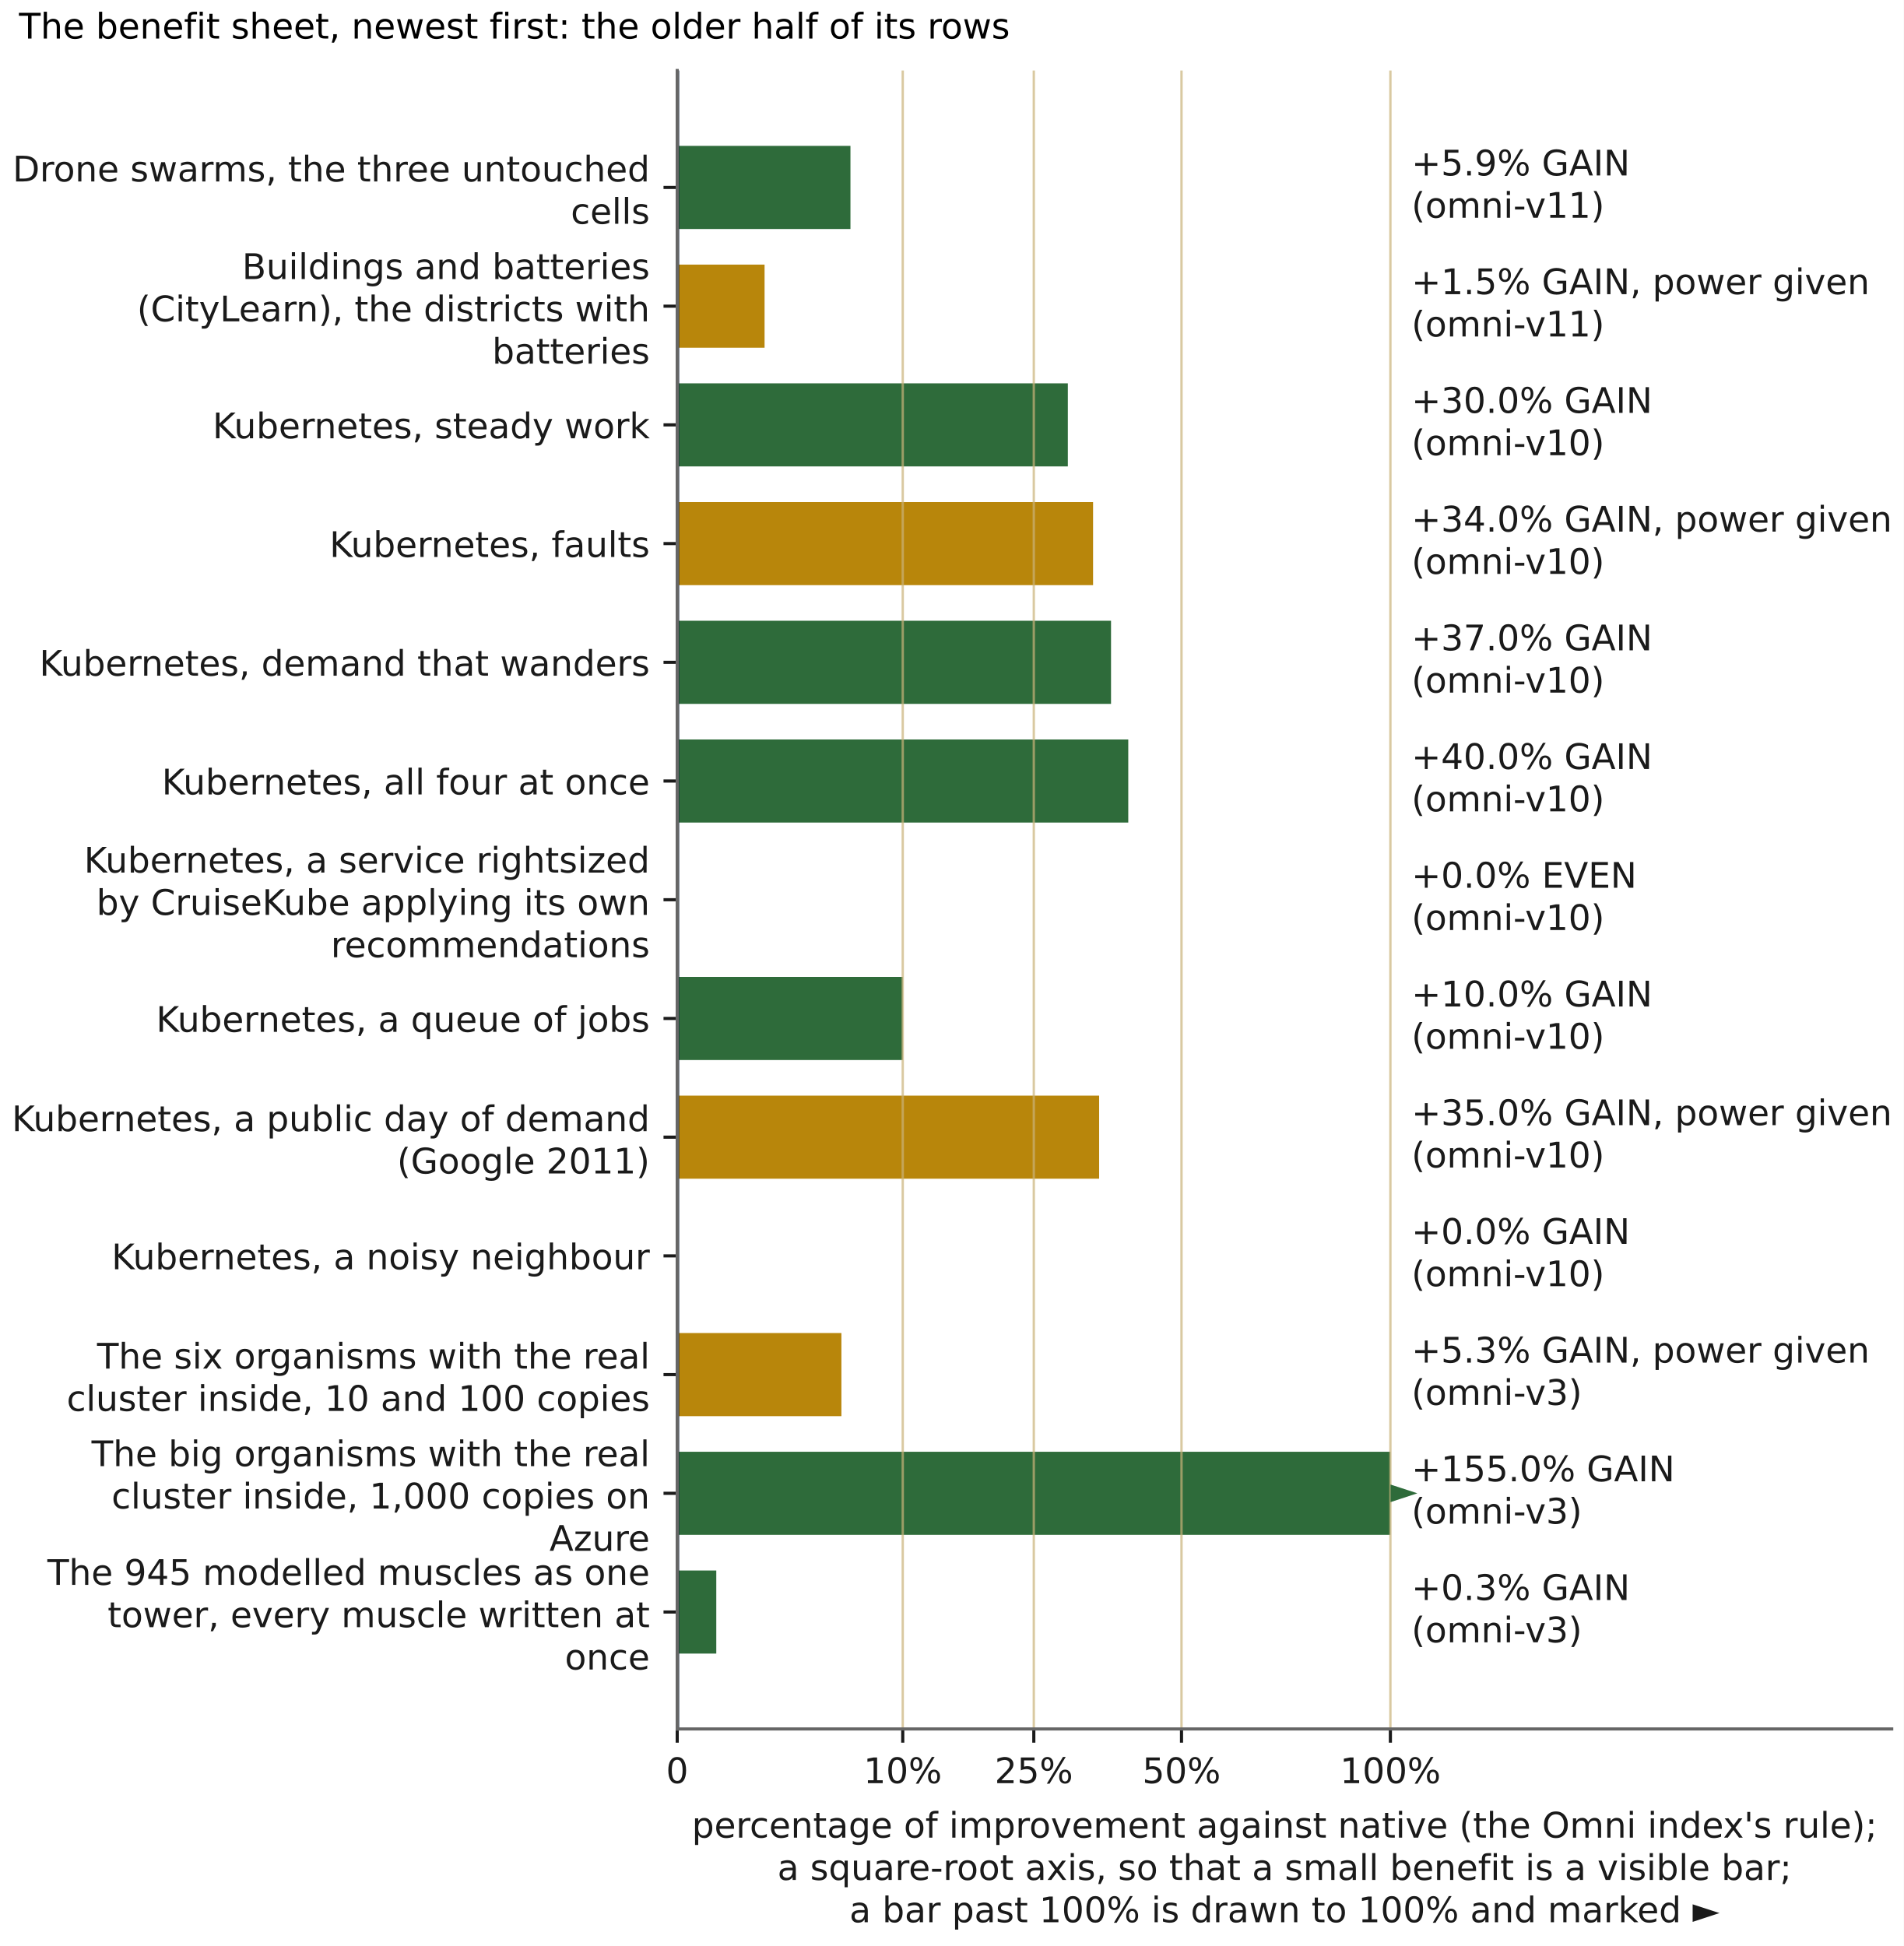
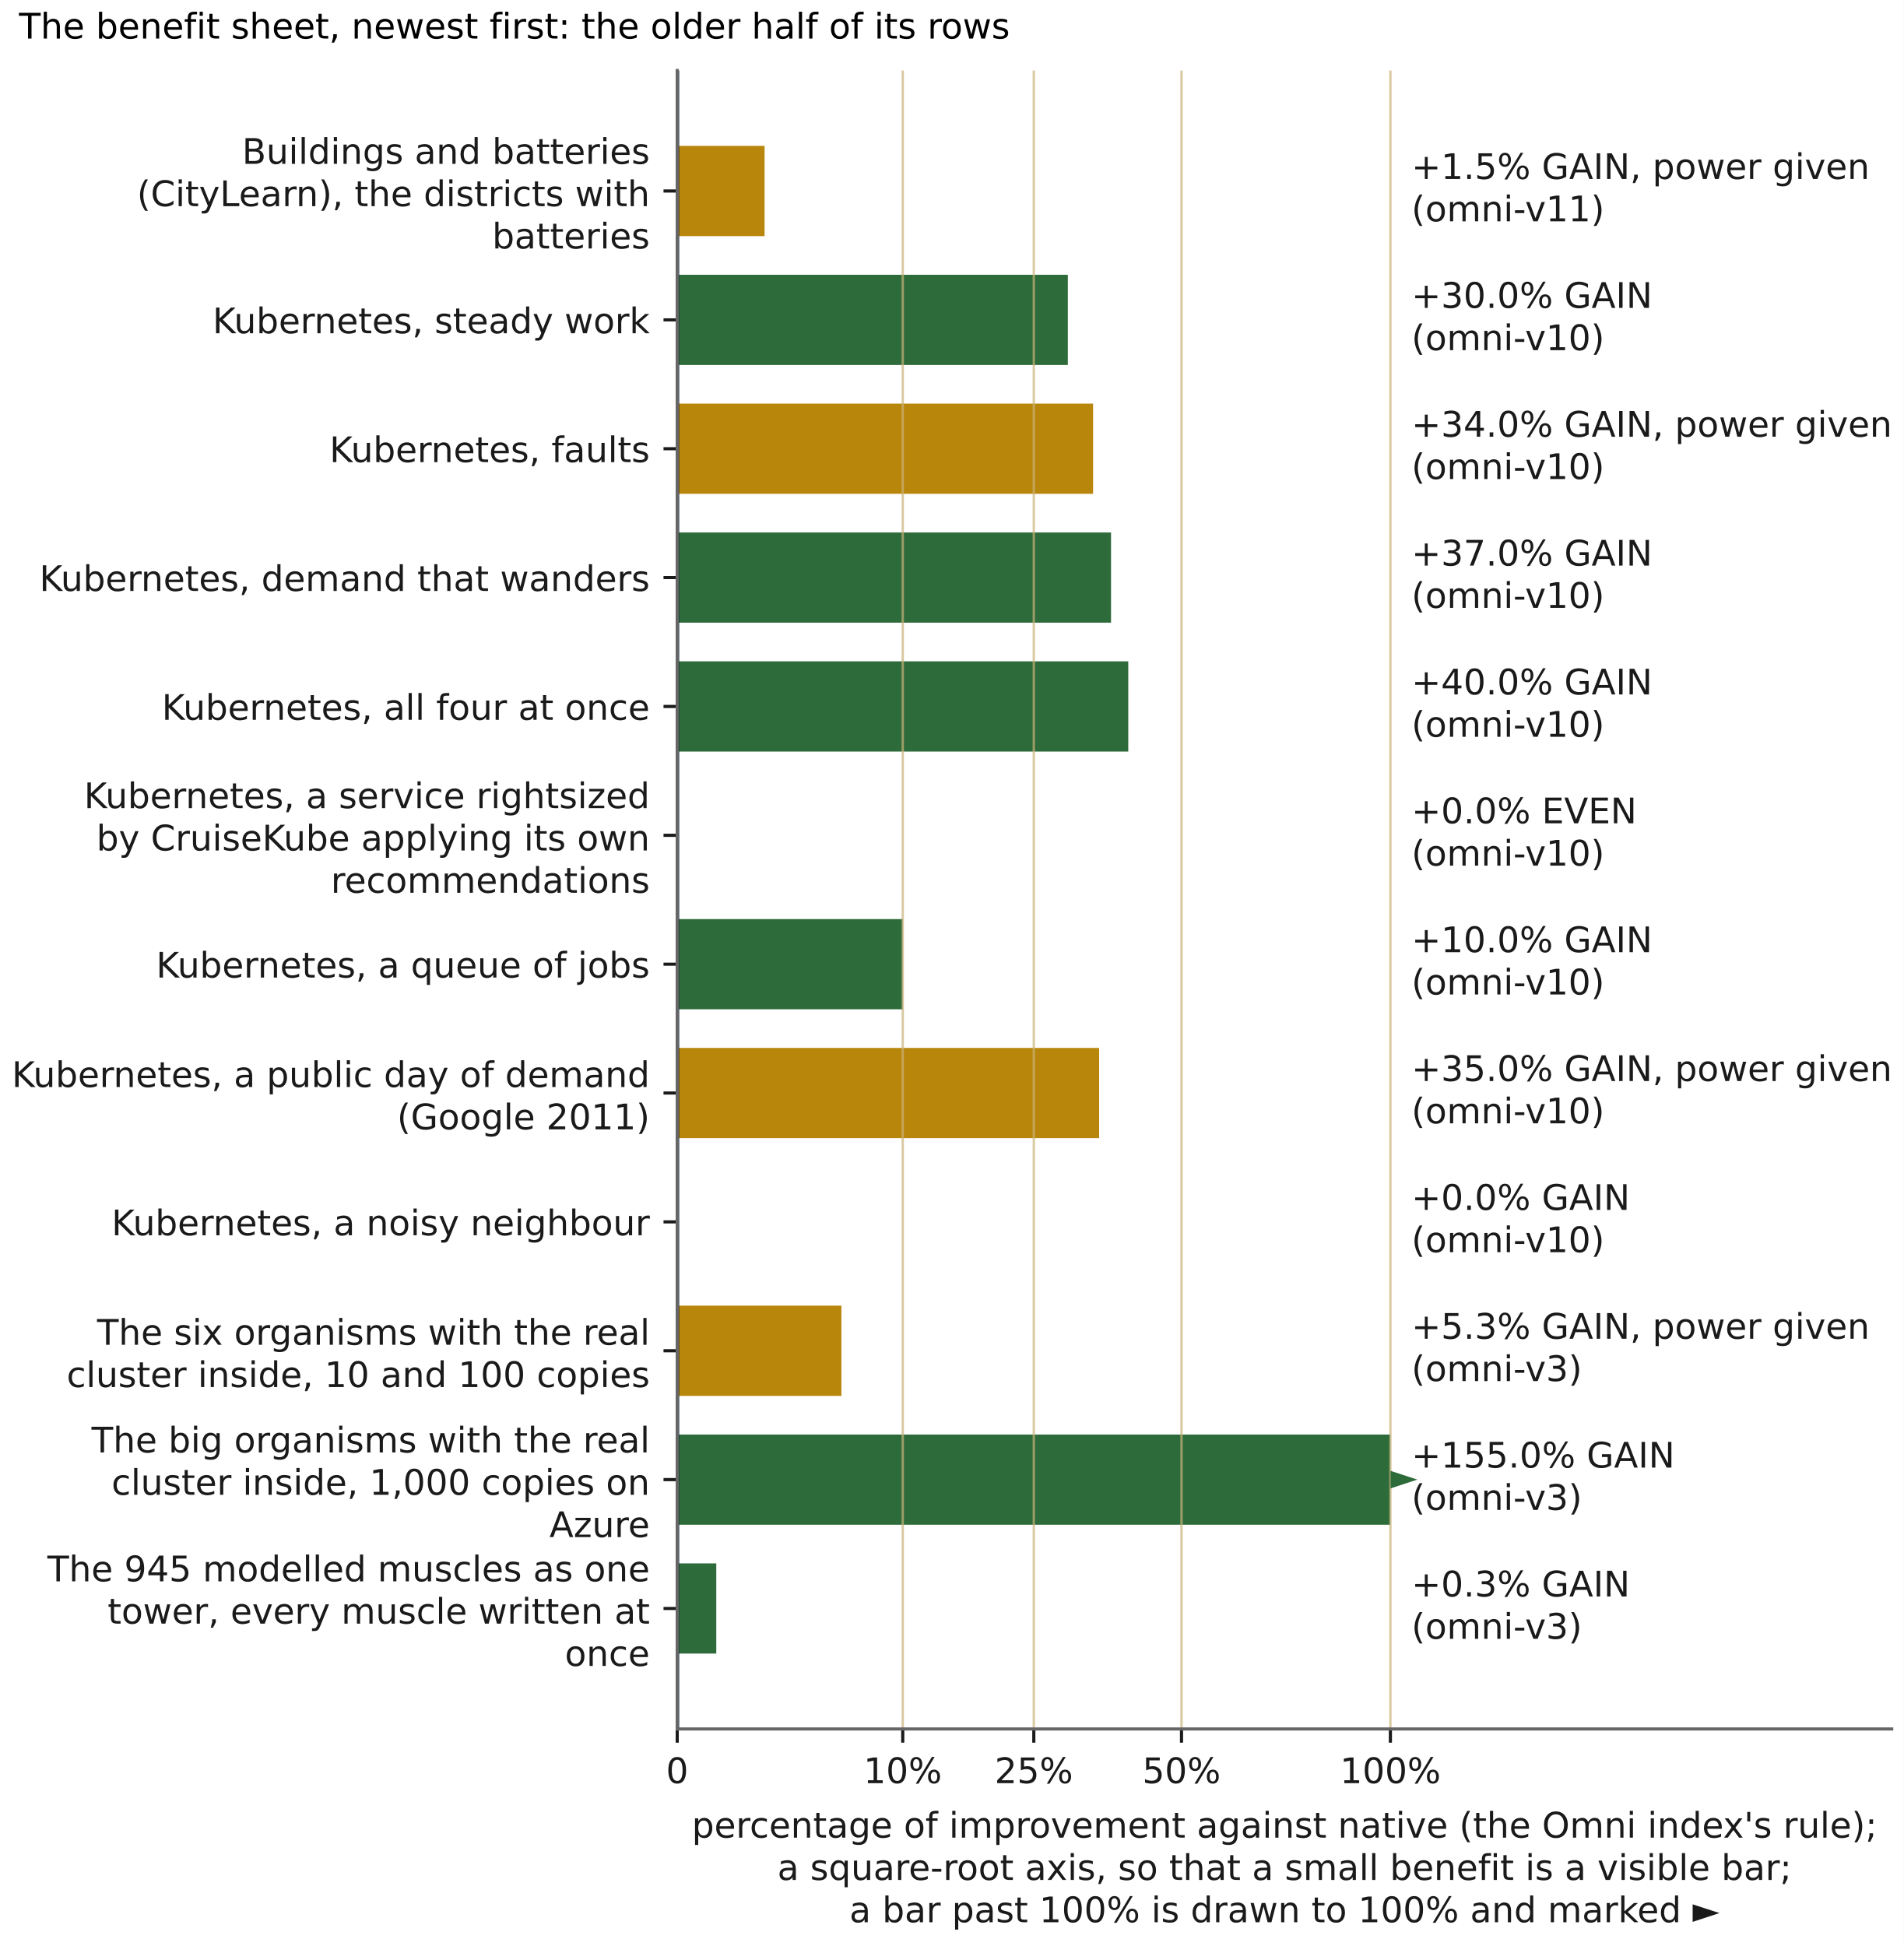
<svg xmlns="http://www.w3.org/2000/svg" xmlns:xlink="http://www.w3.org/1999/xlink" width="486pt" height="496.8pt" viewBox="0 0 486 496.8" version="1.1">
  <defs>
    <style type="text/css">*{stroke-linejoin: round; stroke-linecap: butt}</style>
  </defs>
  <g id="figure_1">
    <g id="patch_1">
      <path d="M 0 496.8  L 486 496.8  L 486 0  L 0 0  z " style="fill: #ffffff" />
    </g>
    <g id="axes_1">
      <g id="patch_2">
        <path d="M 172.886 441.392  L 482.932 441.392  L 482.932 18.001  L 172.886 18.001  z " style="fill: #ffffff" />
      </g>
      <g id="patch_3">
-         <path d="M 172.886 422.147  L 182.858 422.147  L 182.858 400.932  L 172.886 400.932  z " clip-path="url(#pd6b0d7f72b)" style="fill: #2e6b3a" />
+         <path d="M 172.886 422.147  L 182.858 422.147  L 182.858 399.119  L 172.886 399.119  z " clip-path="url(#pd6b0d7f72b)" style="fill: #2e6b3a" />
      </g>
      <g id="patch_4">
-         <path d="M 172.886 391.84  L 354.952 391.84  L 354.952 370.625  L 172.886 370.625  z " clip-path="url(#pd6b0d7f72b)" style="fill: #2e6b3a" />
+         <path d="M 172.886 389.25  L 354.952 389.25  L 354.952 366.222  L 172.886 366.222  z " clip-path="url(#pd6b0d7f72b)" style="fill: #2e6b3a" />
      </g>
      <g id="patch_5">
-         <path d="M 172.886 361.533  L 214.801 361.533  L 214.801 340.318  L 172.886 340.318  z " clip-path="url(#pd6b0d7f72b)" style="fill: #b8860b" />
+         <path d="M 172.886 356.352  L 214.801 356.352  L 214.801 333.324  L 172.886 333.324  z " clip-path="url(#pd6b0d7f72b)" style="fill: #b8860b" />
      </g>
      <g id="patch_6">
-         <path d="M 172.886 331.226  L 172.886 331.226  L 172.886 310.011  L 172.886 310.011  z " clip-path="url(#pd6b0d7f72b)" style="fill: #2e6b3a" />
+         <path d="M 172.886 323.455  L 172.886 323.455  L 172.886 300.427  L 172.886 300.427  z " clip-path="url(#pd6b0d7f72b)" style="fill: #2e6b3a" />
      </g>
      <g id="patch_7">
-         <path d="M 172.886 300.919  L 280.597 300.919  L 280.597 279.704  L 172.886 279.704  z " clip-path="url(#pd6b0d7f72b)" style="fill: #b8860b" />
+         <path d="M 172.886 290.557  L 280.597 290.557  L 280.597 267.529  L 172.886 267.529  z " clip-path="url(#pd6b0d7f72b)" style="fill: #b8860b" />
      </g>
      <g id="patch_8">
-         <path d="M 172.886 270.612  L 230.46 270.612  L 230.46 249.397  L 172.886 249.397  z " clip-path="url(#pd6b0d7f72b)" style="fill: #2e6b3a" />
+         <path d="M 172.886 257.66  L 230.46 257.66  L 230.46 234.632  L 172.886 234.632  z " clip-path="url(#pd6b0d7f72b)" style="fill: #2e6b3a" />
      </g>
      <g id="patch_9">
-         <path d="M 172.886 240.304  L 172.886 240.304  L 172.886 219.089  L 172.886 219.089  z " clip-path="url(#pd6b0d7f72b)" style="fill: #666666" />
+         <path d="M 172.886 224.762  L 172.886 224.762  L 172.886 201.734  L 172.886 201.734  z " clip-path="url(#pd6b0d7f72b)" style="fill: #666666" />
      </g>
      <g id="patch_10">
-         <path d="M 172.886 209.997  L 288.034 209.997  L 288.034 188.782  L 172.886 188.782  z " clip-path="url(#pd6b0d7f72b)" style="fill: #2e6b3a" />
+         <path d="M 172.886 191.865  L 288.034 191.865  L 288.034 168.837  L 172.886 168.837  z " clip-path="url(#pd6b0d7f72b)" style="fill: #2e6b3a" />
      </g>
      <g id="patch_11">
-         <path d="M 172.886 179.69  L 283.632 179.69  L 283.632 158.475  L 172.886 158.475  z " clip-path="url(#pd6b0d7f72b)" style="fill: #2e6b3a" />
+         <path d="M 172.886 158.967  L 283.632 158.967  L 283.632 135.939  L 172.886 135.939  z " clip-path="url(#pd6b0d7f72b)" style="fill: #2e6b3a" />
      </g>
      <g id="patch_12">
-         <path d="M 172.886 149.383  L 279.048 149.383  L 279.048 128.168  L 172.886 128.168  z " clip-path="url(#pd6b0d7f72b)" style="fill: #b8860b" />
+         <path d="M 172.886 126.07  L 279.048 126.07  L 279.048 103.041  L 172.886 103.041  z " clip-path="url(#pd6b0d7f72b)" style="fill: #b8860b" />
      </g>
      <g id="patch_13">
-         <path d="M 172.886 119.076  L 272.607 119.076  L 272.607 97.861  L 172.886 97.861  z " clip-path="url(#pd6b0d7f72b)" style="fill: #2e6b3a" />
+         <path d="M 172.886 93.172  L 272.607 93.172  L 272.607 70.144  L 172.886 70.144  z " clip-path="url(#pd6b0d7f72b)" style="fill: #2e6b3a" />
      </g>
      <g id="patch_14">
-         <path d="M 172.886 88.769  L 195.185 88.769  L 195.185 67.554  L 172.886 67.554  z " clip-path="url(#pd6b0d7f72b)" style="fill: #b8860b" />
-       </g>
-       <g id="patch_15">
-         <path d="M 172.886 58.461  L 217.11 58.461  L 217.11 37.246  L 172.886 37.246  z " clip-path="url(#pd6b0d7f72b)" style="fill: #2e6b3a" />
+         <path d="M 172.886 60.275  L 195.185 60.275  L 195.185 37.246  L 172.886 37.246  z " clip-path="url(#pd6b0d7f72b)" style="fill: #b8860b" />
      </g>
      <g id="matplotlib.axis_1">
        <g id="xtick_1">
          <g id="line2d_1">
            <path d="M 172.886 441.392  L 172.886 18.001  " clip-path="url(#pd6b0d7f72b)" style="fill: none; stroke: #c9b27a; stroke-opacity: 0.7; stroke-width: 0.6; stroke-linecap: square" />
          </g>
          <g id="line2d_2">
            <defs>
              <path id="m814b2a8047" d="M 0 0  L 0 3.5  " style="stroke: #1a1a1a; stroke-width: 0.8" />
            </defs>
            <g>
              <use xlink:href="#m814b2a8047" x="172.886" y="441.392" style="fill: #1a1a1a; stroke: #1a1a1a; stroke-width: 0.8" />
            </g>
          </g>
          <g id="text_1">
            <text style="font-size: 9px; font-family: 'DejaVu Sans'; text-anchor: middle; fill: #1a1a1a" x="172.886" y="455.23" transform="rotate(-0 172.8862 455.2303)">0</text>
          </g>
        </g>
        <g id="xtick_2">
          <g id="line2d_3">
            <path d="M 230.46 441.392  L 230.46 18.001  " clip-path="url(#pd6b0d7f72b)" style="fill: none; stroke: #c9b27a; stroke-opacity: 0.7; stroke-width: 0.6; stroke-linecap: square" />
          </g>
          <g id="line2d_4">
            <g>
              <use xlink:href="#m814b2a8047" x="230.46" y="441.392" style="fill: #1a1a1a; stroke: #1a1a1a; stroke-width: 0.8" />
            </g>
          </g>
          <g id="text_2">
            <text style="font-size: 9px; font-family: 'DejaVu Sans'; text-anchor: middle; fill: #1a1a1a" x="230.46" y="455.23" transform="rotate(-0 230.4603 455.2303)">10%</text>
          </g>
        </g>
        <g id="xtick_3">
          <g id="line2d_5">
            <path d="M 263.919 441.392  L 263.919 18.001  " clip-path="url(#pd6b0d7f72b)" style="fill: none; stroke: #c9b27a; stroke-opacity: 0.7; stroke-width: 0.6; stroke-linecap: square" />
          </g>
          <g id="line2d_6">
            <g>
              <use xlink:href="#m814b2a8047" x="263.919" y="441.392" style="fill: #1a1a1a; stroke: #1a1a1a; stroke-width: 0.8" />
            </g>
          </g>
          <g id="text_3">
            <text style="font-size: 9px; font-family: 'DejaVu Sans'; text-anchor: middle; fill: #1a1a1a" x="263.919" y="455.23" transform="rotate(-0 263.9189 455.2303)">25%</text>
          </g>
        </g>
        <g id="xtick_4">
          <g id="line2d_7">
            <path d="M 301.626 441.392  L 301.626 18.001  " clip-path="url(#pd6b0d7f72b)" style="fill: none; stroke: #c9b27a; stroke-opacity: 0.7; stroke-width: 0.6; stroke-linecap: square" />
          </g>
          <g id="line2d_8">
            <g>
              <use xlink:href="#m814b2a8047" x="301.626" y="441.392" style="fill: #1a1a1a; stroke: #1a1a1a; stroke-width: 0.8" />
            </g>
          </g>
          <g id="text_4">
            <text style="font-size: 9px; font-family: 'DejaVu Sans'; text-anchor: middle; fill: #1a1a1a" x="301.626" y="455.23" transform="rotate(-0 301.6258 455.2303)">50%</text>
          </g>
        </g>
        <g id="xtick_5">
          <g id="line2d_9">
            <path d="M 354.952 441.392  L 354.952 18.001  " clip-path="url(#pd6b0d7f72b)" style="fill: none; stroke: #c9b27a; stroke-opacity: 0.7; stroke-width: 0.6; stroke-linecap: square" />
          </g>
          <g id="line2d_10">
            <g>
              <use xlink:href="#m814b2a8047" x="354.952" y="441.392" style="fill: #1a1a1a; stroke: #1a1a1a; stroke-width: 0.8" />
            </g>
          </g>
          <g id="text_5">
            <text style="font-size: 9px; font-family: 'DejaVu Sans'; text-anchor: middle; fill: #1a1a1a" x="354.952" y="455.23" transform="rotate(-0 354.9515 455.2303)">100%</text>
          </g>
        </g>
        <g id="text_6">
          <text style="font-size: 9px; font-family: 'DejaVu Sans'; fill: #1a1a1a" transform="translate(176.6235 469.1318)">percentage of improvement against native (the Omni index's rule);</text>
          <text style="font-size: 9px; font-family: 'DejaVu Sans'; fill: #1a1a1a" transform="translate(198.459 479.9343)">a square-root axis, so that a small benefit is a visible bar;</text>
          <text style="font-size: 9px; font-family: 'DejaVu Sans'; fill: #1a1a1a" transform="translate(216.8352 490.7368)">a bar past 100% is drawn to 100% and marked ►</text>
        </g>
      </g>
      <g id="matplotlib.axis_2">
        <g id="ytick_1">
          <g id="line2d_11">
            <defs>
              <path id="m31e56b5a68" d="M 0 0  L -3.5 0  " style="stroke: #1a1a1a; stroke-width: 0.8" />
            </defs>
            <g>
-               <use xlink:href="#m31e56b5a68" x="172.886" y="411.54" style="fill: #1a1a1a; stroke: #1a1a1a; stroke-width: 0.8" />
+               <use xlink:href="#m31e56b5a68" x="172.886" y="410.633" style="fill: #1a1a1a; stroke: #1a1a1a; stroke-width: 0.8" />
            </g>
          </g>
          <g id="text_7">
-             <text style="font-size: 9px; font-family: 'DejaVu Sans'; fill: #1a1a1a" transform="translate(12.1043 404.6075)">The 945 modelled muscles as one</text>
-             <text style="font-size: 9px; font-family: 'DejaVu Sans'; fill: #1a1a1a" transform="translate(27.47462 415.4099)">tower, every muscle written at</text>
-             <text style="font-size: 9px; font-family: 'DejaVu Sans'; fill: #1a1a1a" transform="translate(144.1891 426.2117)">once</text>
+             <text style="font-size: 9px; font-family: 'DejaVu Sans'; fill: #1a1a1a" transform="translate(12.1043 403.7008)">The 945 modelled muscles as one</text>
+             <text style="font-size: 9px; font-family: 'DejaVu Sans'; fill: #1a1a1a" transform="translate(27.47462 414.5033)">tower, every muscle written at</text>
+             <text style="font-size: 9px; font-family: 'DejaVu Sans'; fill: #1a1a1a" transform="translate(144.1891 425.3051)">once</text>
          </g>
        </g>
        <g id="ytick_2">
          <g id="line2d_12">
            <g>
-               <use xlink:href="#m31e56b5a68" x="172.886" y="381.233" style="fill: #1a1a1a; stroke: #1a1a1a; stroke-width: 0.8" />
+               <use xlink:href="#m31e56b5a68" x="172.886" y="377.736" style="fill: #1a1a1a; stroke: #1a1a1a; stroke-width: 0.8" />
            </g>
          </g>
          <g id="text_8">
-             <text style="font-size: 9px; font-family: 'DejaVu Sans'; fill: #1a1a1a" transform="translate(23.3754 374.3003)">The big organisms with the real</text>
-             <text style="font-size: 9px; font-family: 'DejaVu Sans'; fill: #1a1a1a" transform="translate(28.4618 385.1028)">cluster inside, 1,000 copies on</text>
-             <text style="font-size: 9px; font-family: 'DejaVu Sans'; fill: #1a1a1a" transform="translate(140.2629 395.9045)">Azure</text>
+             <text style="font-size: 9px; font-family: 'DejaVu Sans'; fill: #1a1a1a" transform="translate(23.3754 370.8033)">The big organisms with the real</text>
+             <text style="font-size: 9px; font-family: 'DejaVu Sans'; fill: #1a1a1a" transform="translate(28.4618 381.6058)">cluster inside, 1,000 copies on</text>
+             <text style="font-size: 9px; font-family: 'DejaVu Sans'; fill: #1a1a1a" transform="translate(140.2629 392.4075)">Azure</text>
          </g>
        </g>
        <g id="ytick_3">
          <g id="line2d_13">
            <g>
-               <use xlink:href="#m31e56b5a68" x="172.886" y="350.926" style="fill: #1a1a1a; stroke: #1a1a1a; stroke-width: 0.8" />
+               <use xlink:href="#m31e56b5a68" x="172.886" y="344.838" style="fill: #1a1a1a; stroke: #1a1a1a; stroke-width: 0.8" />
            </g>
          </g>
          <g id="text_9">
-             <text style="font-size: 9px; font-family: 'DejaVu Sans'; fill: #1a1a1a" transform="translate(24.78727 349.394)">The six organisms with the real</text>
-             <text style="font-size: 9px; font-family: 'DejaVu Sans'; fill: #1a1a1a" transform="translate(17.01352 360.1965)">cluster inside, 10 and 100 copies</text>
+             <text style="font-size: 9px; font-family: 'DejaVu Sans'; fill: #1a1a1a" transform="translate(24.78727 343.3067)">The six organisms with the real</text>
+             <text style="font-size: 9px; font-family: 'DejaVu Sans'; fill: #1a1a1a" transform="translate(17.01352 354.1092)">cluster inside, 10 and 100 copies</text>
          </g>
        </g>
        <g id="ytick_4">
          <g id="line2d_14">
            <g>
-               <use xlink:href="#m31e56b5a68" x="172.886" y="320.618" style="fill: #1a1a1a; stroke: #1a1a1a; stroke-width: 0.8" />
+               <use xlink:href="#m31e56b5a68" x="172.886" y="311.941" style="fill: #1a1a1a; stroke: #1a1a1a; stroke-width: 0.8" />
            </g>
          </g>
          <g id="text_10">
-             <text style="font-size: 9px; font-family: 'DejaVu Sans'; text-anchor: end; fill: #1a1a1a" x="165.886" y="324.038" transform="rotate(-0 165.8862 324.0377)">Kubernetes, a noisy neighbour</text>
+             <text style="font-size: 9px; font-family: 'DejaVu Sans'; text-anchor: end; fill: #1a1a1a" x="165.886" y="315.36" transform="rotate(-0 165.8862 315.36)">Kubernetes, a noisy neighbour</text>
          </g>
        </g>
        <g id="ytick_5">
          <g id="line2d_15">
            <g>
-               <use xlink:href="#m31e56b5a68" x="172.886" y="290.311" style="fill: #1a1a1a; stroke: #1a1a1a; stroke-width: 0.8" />
+               <use xlink:href="#m31e56b5a68" x="172.886" y="279.043" style="fill: #1a1a1a; stroke: #1a1a1a; stroke-width: 0.8" />
            </g>
          </g>
          <g id="text_11">
-             <text style="font-size: 9px; font-family: 'DejaVu Sans'; fill: #1a1a1a" transform="translate(3.00024 288.7797)">Kubernetes, a public day of demand</text>
-             <text style="font-size: 9px; font-family: 'DejaVu Sans'; fill: #1a1a1a" transform="translate(101.359 299.5822)">(Google 2011)</text>
+             <text style="font-size: 9px; font-family: 'DejaVu Sans'; fill: #1a1a1a" transform="translate(3.00024 277.5117)">Kubernetes, a public day of demand</text>
+             <text style="font-size: 9px; font-family: 'DejaVu Sans'; fill: #1a1a1a" transform="translate(101.359 288.3141)">(Google 2011)</text>
          </g>
        </g>
        <g id="ytick_6">
          <g id="line2d_16">
            <g>
-               <use xlink:href="#m31e56b5a68" x="172.886" y="260.004" style="fill: #1a1a1a; stroke: #1a1a1a; stroke-width: 0.8" />
+               <use xlink:href="#m31e56b5a68" x="172.886" y="246.146" style="fill: #1a1a1a; stroke: #1a1a1a; stroke-width: 0.8" />
            </g>
          </g>
          <g id="text_12">
-             <text style="font-size: 9px; font-family: 'DejaVu Sans'; text-anchor: end; fill: #1a1a1a" x="165.886" y="263.423" transform="rotate(-0 165.8862 263.4234)">Kubernetes, a queue of jobs</text>
+             <text style="font-size: 9px; font-family: 'DejaVu Sans'; text-anchor: end; fill: #1a1a1a" x="165.886" y="249.565" transform="rotate(-0 165.8862 249.565)">Kubernetes, a queue of jobs</text>
          </g>
        </g>
        <g id="ytick_7">
          <g id="line2d_17">
            <g>
-               <use xlink:href="#m31e56b5a68" x="172.886" y="229.697" style="fill: #1a1a1a; stroke: #1a1a1a; stroke-width: 0.8" />
+               <use xlink:href="#m31e56b5a68" x="172.886" y="213.248" style="fill: #1a1a1a; stroke: #1a1a1a; stroke-width: 0.8" />
            </g>
          </g>
          <g id="text_13">
-             <text style="font-size: 9px; font-family: 'DejaVu Sans'; fill: #1a1a1a" transform="translate(21.43336 222.7642)">Kubernetes, a service rightsized</text>
-             <text style="font-size: 9px; font-family: 'DejaVu Sans'; fill: #1a1a1a" transform="translate(24.60587 233.5666)">by CruiseKube applying its own</text>
-             <text style="font-size: 9px; font-family: 'DejaVu Sans'; fill: #1a1a1a" transform="translate(84.46008 244.3691)">recommendations</text>
+             <text style="font-size: 9px; font-family: 'DejaVu Sans'; fill: #1a1a1a" transform="translate(21.43336 206.3154)">Kubernetes, a service rightsized</text>
+             <text style="font-size: 9px; font-family: 'DejaVu Sans'; fill: #1a1a1a" transform="translate(24.60587 217.1179)">by CruiseKube applying its own</text>
+             <text style="font-size: 9px; font-family: 'DejaVu Sans'; fill: #1a1a1a" transform="translate(84.46008 227.9203)">recommendations</text>
          </g>
        </g>
        <g id="ytick_8">
          <g id="line2d_18">
            <g>
-               <use xlink:href="#m31e56b5a68" x="172.886" y="199.39" style="fill: #1a1a1a; stroke: #1a1a1a; stroke-width: 0.8" />
+               <use xlink:href="#m31e56b5a68" x="172.886" y="180.351" style="fill: #1a1a1a; stroke: #1a1a1a; stroke-width: 0.8" />
            </g>
          </g>
          <g id="text_14">
-             <text style="font-size: 9px; font-family: 'DejaVu Sans'; text-anchor: end; fill: #1a1a1a" x="165.886" y="202.809" transform="rotate(-0 165.8862 202.809)">Kubernetes, all four at once</text>
+             <text style="font-size: 9px; font-family: 'DejaVu Sans'; text-anchor: end; fill: #1a1a1a" x="165.886" y="183.77" transform="rotate(-0 165.8862 183.7699)">Kubernetes, all four at once</text>
          </g>
        </g>
        <g id="ytick_9">
          <g id="line2d_19">
            <g>
-               <use xlink:href="#m31e56b5a68" x="172.886" y="169.083" style="fill: #1a1a1a; stroke: #1a1a1a; stroke-width: 0.8" />
+               <use xlink:href="#m31e56b5a68" x="172.886" y="147.453" style="fill: #1a1a1a; stroke: #1a1a1a; stroke-width: 0.8" />
            </g>
          </g>
          <g id="text_15">
-             <text style="font-size: 9px; font-family: 'DejaVu Sans'; text-anchor: end; fill: #1a1a1a" x="165.886" y="172.502" transform="rotate(-0 165.8862 172.5019)">Kubernetes, demand that wanders</text>
+             <text style="font-size: 9px; font-family: 'DejaVu Sans'; text-anchor: end; fill: #1a1a1a" x="165.886" y="150.872" transform="rotate(-0 165.8862 150.8724)">Kubernetes, demand that wanders</text>
          </g>
        </g>
        <g id="ytick_10">
          <g id="line2d_20">
            <g>
-               <use xlink:href="#m31e56b5a68" x="172.886" y="138.775" style="fill: #1a1a1a; stroke: #1a1a1a; stroke-width: 0.8" />
+               <use xlink:href="#m31e56b5a68" x="172.886" y="114.556" style="fill: #1a1a1a; stroke: #1a1a1a; stroke-width: 0.8" />
            </g>
          </g>
          <g id="text_16">
-             <text style="font-size: 9px; font-family: 'DejaVu Sans'; text-anchor: end; fill: #1a1a1a" x="165.886" y="142.195" transform="rotate(-0 165.8862 142.1947)">Kubernetes, faults</text>
+             <text style="font-size: 9px; font-family: 'DejaVu Sans'; text-anchor: end; fill: #1a1a1a" x="165.886" y="117.975" transform="rotate(-0 165.8862 117.9749)">Kubernetes, faults</text>
          </g>
        </g>
        <g id="ytick_11">
          <g id="line2d_21">
            <g>
-               <use xlink:href="#m31e56b5a68" x="172.886" y="108.468" style="fill: #1a1a1a; stroke: #1a1a1a; stroke-width: 0.8" />
+               <use xlink:href="#m31e56b5a68" x="172.886" y="81.658" style="fill: #1a1a1a; stroke: #1a1a1a; stroke-width: 0.8" />
            </g>
          </g>
          <g id="text_17">
-             <text style="font-size: 9px; font-family: 'DejaVu Sans'; text-anchor: end; fill: #1a1a1a" x="165.886" y="111.888" transform="rotate(-0 165.8862 111.8876)">Kubernetes, steady work</text>
+             <text style="font-size: 9px; font-family: 'DejaVu Sans'; text-anchor: end; fill: #1a1a1a" x="165.886" y="85.077" transform="rotate(-0 165.8862 85.0774)">Kubernetes, steady work</text>
          </g>
        </g>
        <g id="ytick_12">
          <g id="line2d_22">
            <g>
-               <use xlink:href="#m31e56b5a68" x="172.886" y="78.161" style="fill: #1a1a1a; stroke: #1a1a1a; stroke-width: 0.8" />
+               <use xlink:href="#m31e56b5a68" x="172.886" y="48.761" style="fill: #1a1a1a; stroke: #1a1a1a; stroke-width: 0.8" />
            </g>
          </g>
          <g id="text_18">
-             <text style="font-size: 9px; font-family: 'DejaVu Sans'; fill: #1a1a1a" transform="translate(61.7843 71.2284)">Buildings and batteries</text>
-             <text style="font-size: 9px; font-family: 'DejaVu Sans'; fill: #1a1a1a" transform="translate(34.96711 82.03086)">(CityLearn), the districts with</text>
-             <text style="font-size: 9px; font-family: 'DejaVu Sans'; fill: #1a1a1a" transform="translate(125.6365 92.83332)">batteries</text>
-           </g>
-         </g>
-         <g id="ytick_13">
-           <g id="line2d_23">
-             <g>
-               <use xlink:href="#m31e56b5a68" x="172.886" y="47.854" style="fill: #1a1a1a; stroke: #1a1a1a; stroke-width: 0.8" />
-             </g>
-           </g>
-           <g id="text_19">
-             <text style="font-size: 9px; font-family: 'DejaVu Sans'; fill: #1a1a1a" transform="translate(3.21399 46.32248)">Drone swarms, the three untouched</text>
-             <text style="font-size: 9px; font-family: 'DejaVu Sans'; fill: #1a1a1a" transform="translate(145.7107 57.12494)">cells</text>
-           </g>
-         </g>
-       </g>
-       <g id="line2d_24">
+             <text style="font-size: 9px; font-family: 'DejaVu Sans'; fill: #1a1a1a" transform="translate(61.7843 41.82787)">Buildings and batteries</text>
+             <text style="font-size: 9px; font-family: 'DejaVu Sans'; fill: #1a1a1a" transform="translate(34.96711 52.63033)">(CityLearn), the districts with</text>
+             <text style="font-size: 9px; font-family: 'DejaVu Sans'; fill: #1a1a1a" transform="translate(125.6365 63.43279)">batteries</text>
+           </g>
+         </g>
+       </g>
+       <g id="line2d_23">
        <path d="M 172.886 441.392  L 172.886 18.001  " clip-path="url(#pd6b0d7f72b)" style="fill: none; stroke: #0b1f3a; stroke-linecap: square" />
      </g>
+       <g id="patch_15">
+         <path d="M 172.886 441.392  L 172.886 18.001  " style="fill: none; stroke: #666666; stroke-width: 0.8; stroke-linejoin: miter; stroke-linecap: square" />
+       </g>
      <g id="patch_16">
-         <path d="M 172.886 441.392  L 172.886 18.001  " style="fill: none; stroke: #666666; stroke-width: 0.8; stroke-linejoin: miter; stroke-linecap: square" />
-       </g>
-       <g id="patch_17">
        <path d="M 172.886 441.392  L 482.932 441.392  " style="fill: none; stroke: #666666; stroke-width: 0.8; stroke-linejoin: miter; stroke-linecap: square" />
      </g>
+       <g id="text_19">
+         <text style="font-size: 9px; font-family: 'DejaVu Sans'; fill: #1a1a1a" transform="translate(360.3339 407.5699)">+0.3% GAIN</text>
+         <text style="font-size: 9px; font-family: 'DejaVu Sans'; fill: #1a1a1a" transform="translate(360.3339 418.3723)">(omni-v3)</text>
+       </g>
      <g id="text_20">
-         <text style="font-size: 9px; font-family: 'DejaVu Sans'; fill: #1a1a1a" transform="translate(360.3339 408.4765)">+0.3% GAIN</text>
-         <text style="font-size: 9px; font-family: 'DejaVu Sans'; fill: #1a1a1a" transform="translate(360.3339 419.279)">(omni-v3)</text>
+         <text style="font-size: 9px; font-family: 'DejaVu Sans'; text-anchor: start; fill: #2e6b3a" x="354.952" y="380.074" transform="rotate(-0 354.9515 380.0736)"> ►</text>
      </g>
      <g id="text_21">
-         <text style="font-size: 9px; font-family: 'DejaVu Sans'; text-anchor: start; fill: #2e6b3a" x="354.952" y="383.571" transform="rotate(-0 354.9515 383.5706)"> ►</text>
+         <text style="font-size: 9px; font-family: 'DejaVu Sans'; fill: #1a1a1a" transform="translate(360.3339 374.6724)">+155.0% GAIN</text>
+         <text style="font-size: 9px; font-family: 'DejaVu Sans'; fill: #1a1a1a" transform="translate(360.3339 385.4748)">(omni-v3)</text>
      </g>
      <g id="text_22">
-         <text style="font-size: 9px; font-family: 'DejaVu Sans'; fill: #1a1a1a" transform="translate(360.3339 378.1693)">+155.0% GAIN</text>
-         <text style="font-size: 9px; font-family: 'DejaVu Sans'; fill: #1a1a1a" transform="translate(360.3339 388.9718)">(omni-v3)</text>
+         <text style="font-size: 9px; font-family: 'DejaVu Sans'; fill: #1a1a1a" transform="translate(360.3339 341.7752)">+5.3% GAIN, power given</text>
+         <text style="font-size: 9px; font-family: 'DejaVu Sans'; fill: #1a1a1a" transform="translate(360.3339 352.5777)">(omni-v3)</text>
      </g>
      <g id="text_23">
-         <text style="font-size: 9px; font-family: 'DejaVu Sans'; fill: #1a1a1a" transform="translate(360.3339 347.8625)">+5.3% GAIN, power given</text>
-         <text style="font-size: 9px; font-family: 'DejaVu Sans'; fill: #1a1a1a" transform="translate(360.3339 358.665)">(omni-v3)</text>
+         <text style="font-size: 9px; font-family: 'DejaVu Sans'; fill: #1a1a1a" transform="translate(360.3339 308.8773)">+0.0% GAIN</text>
+         <text style="font-size: 9px; font-family: 'DejaVu Sans'; fill: #1a1a1a" transform="translate(360.3339 319.6798)">(omni-v10)</text>
      </g>
      <g id="text_24">
-         <text style="font-size: 9px; font-family: 'DejaVu Sans'; fill: #1a1a1a" transform="translate(360.3339 317.555)">+0.0% GAIN</text>
-         <text style="font-size: 9px; font-family: 'DejaVu Sans'; fill: #1a1a1a" transform="translate(360.3339 328.3575)">(omni-v10)</text>
+         <text style="font-size: 9px; font-family: 'DejaVu Sans'; fill: #1a1a1a" transform="translate(360.3339 275.9802)">+35.0% GAIN, power given</text>
+         <text style="font-size: 9px; font-family: 'DejaVu Sans'; fill: #1a1a1a" transform="translate(360.3339 286.7826)">(omni-v10)</text>
      </g>
      <g id="text_25">
-         <text style="font-size: 9px; font-family: 'DejaVu Sans'; fill: #1a1a1a" transform="translate(360.3339 287.2482)">+35.0% GAIN, power given</text>
-         <text style="font-size: 9px; font-family: 'DejaVu Sans'; fill: #1a1a1a" transform="translate(360.3339 298.0507)">(omni-v10)</text>
+         <text style="font-size: 9px; font-family: 'DejaVu Sans'; fill: #1a1a1a" transform="translate(360.3339 243.0823)">+10.0% GAIN</text>
+         <text style="font-size: 9px; font-family: 'DejaVu Sans'; fill: #1a1a1a" transform="translate(360.3339 253.8848)">(omni-v10)</text>
      </g>
      <g id="text_26">
-         <text style="font-size: 9px; font-family: 'DejaVu Sans'; fill: #1a1a1a" transform="translate(360.3339 256.9407)">+10.0% GAIN</text>
-         <text style="font-size: 9px; font-family: 'DejaVu Sans'; fill: #1a1a1a" transform="translate(360.3339 267.7432)">(omni-v10)</text>
+         <text style="font-size: 9px; font-family: 'DejaVu Sans'; fill: #1a1a1a" transform="translate(360.3339 210.1848)">+0.0% EVEN</text>
+         <text style="font-size: 9px; font-family: 'DejaVu Sans'; fill: #1a1a1a" transform="translate(360.3339 220.9873)">(omni-v10)</text>
      </g>
      <g id="text_27">
-         <text style="font-size: 9px; font-family: 'DejaVu Sans'; fill: #1a1a1a" transform="translate(360.3339 226.6336)">+0.0% EVEN</text>
-         <text style="font-size: 9px; font-family: 'DejaVu Sans'; fill: #1a1a1a" transform="translate(360.3339 237.436)">(omni-v10)</text>
+         <text style="font-size: 9px; font-family: 'DejaVu Sans'; fill: #1a1a1a" transform="translate(360.3339 177.2873)">+40.0% GAIN</text>
+         <text style="font-size: 9px; font-family: 'DejaVu Sans'; fill: #1a1a1a" transform="translate(360.3339 188.0898)">(omni-v10)</text>
      </g>
      <g id="text_28">
-         <text style="font-size: 9px; font-family: 'DejaVu Sans'; fill: #1a1a1a" transform="translate(360.3339 196.3264)">+40.0% GAIN</text>
-         <text style="font-size: 9px; font-family: 'DejaVu Sans'; fill: #1a1a1a" transform="translate(360.3339 207.1289)">(omni-v10)</text>
+         <text style="font-size: 9px; font-family: 'DejaVu Sans'; fill: #1a1a1a" transform="translate(360.3339 144.3898)">+37.0% GAIN</text>
+         <text style="font-size: 9px; font-family: 'DejaVu Sans'; fill: #1a1a1a" transform="translate(360.3339 155.1922)">(omni-v10)</text>
      </g>
      <g id="text_29">
-         <text style="font-size: 9px; font-family: 'DejaVu Sans'; fill: #1a1a1a" transform="translate(360.3339 166.0192)">+37.0% GAIN</text>
-         <text style="font-size: 9px; font-family: 'DejaVu Sans'; fill: #1a1a1a" transform="translate(360.3339 176.8217)">(omni-v10)</text>
+         <text style="font-size: 9px; font-family: 'DejaVu Sans'; fill: #1a1a1a" transform="translate(360.3339 111.4926)">+34.0% GAIN, power given</text>
+         <text style="font-size: 9px; font-family: 'DejaVu Sans'; fill: #1a1a1a" transform="translate(360.3339 122.2951)">(omni-v10)</text>
      </g>
      <g id="text_30">
-         <text style="font-size: 9px; font-family: 'DejaVu Sans'; fill: #1a1a1a" transform="translate(360.3339 135.7124)">+34.0% GAIN, power given</text>
-         <text style="font-size: 9px; font-family: 'DejaVu Sans'; fill: #1a1a1a" transform="translate(360.3339 146.5149)">(omni-v10)</text>
+         <text style="font-size: 9px; font-family: 'DejaVu Sans'; fill: #1a1a1a" transform="translate(360.3339 78.59476)">+30.0% GAIN</text>
+         <text style="font-size: 9px; font-family: 'DejaVu Sans'; fill: #1a1a1a" transform="translate(360.3339 89.39723)">(omni-v10)</text>
      </g>
      <g id="text_31">
-         <text style="font-size: 9px; font-family: 'DejaVu Sans'; fill: #1a1a1a" transform="translate(360.3339 105.4049)">+30.0% GAIN</text>
-         <text style="font-size: 9px; font-family: 'DejaVu Sans'; fill: #1a1a1a" transform="translate(360.3339 116.2074)">(omni-v10)</text>
-       </g>
-       <g id="text_32">
-         <text style="font-size: 9px; font-family: 'DejaVu Sans'; fill: #1a1a1a" transform="translate(360.3339 75.09814)">+1.5% GAIN, power given</text>
-         <text style="font-size: 9px; font-family: 'DejaVu Sans'; fill: #1a1a1a" transform="translate(360.3339 85.9006)">(omni-v11)</text>
-       </g>
-       <g id="text_33">
-         <text style="font-size: 9px; font-family: 'DejaVu Sans'; fill: #1a1a1a" transform="translate(360.3339 44.79063)">+5.9% GAIN</text>
-         <text style="font-size: 9px; font-family: 'DejaVu Sans'; fill: #1a1a1a" transform="translate(360.3339 55.59309)">(omni-v11)</text>
+         <text style="font-size: 9px; font-family: 'DejaVu Sans'; fill: #1a1a1a" transform="translate(360.3339 45.69761)">+1.5% GAIN, power given</text>
+         <text style="font-size: 9px; font-family: 'DejaVu Sans'; fill: #1a1a1a" transform="translate(360.3339 56.50007)">(omni-v11)</text>
      </g>
    </g>
-     <g id="text_34">
+     <g id="text_32">
      <text style="font-size: 9px; font-family: 'DejaVu Sans'; text-anchor: start" x="4.86" y="9.839" transform="rotate(-0 4.86 9.838834)">The benefit sheet, newest first: the older half of its rows</text>
    </g>
  </g>
  <defs>
    <clipPath id="pd6b0d7f72b">
      <rect x="172.886" y="18.001" width="310.046" height="423.391" />
    </clipPath>
  </defs>
</svg>
